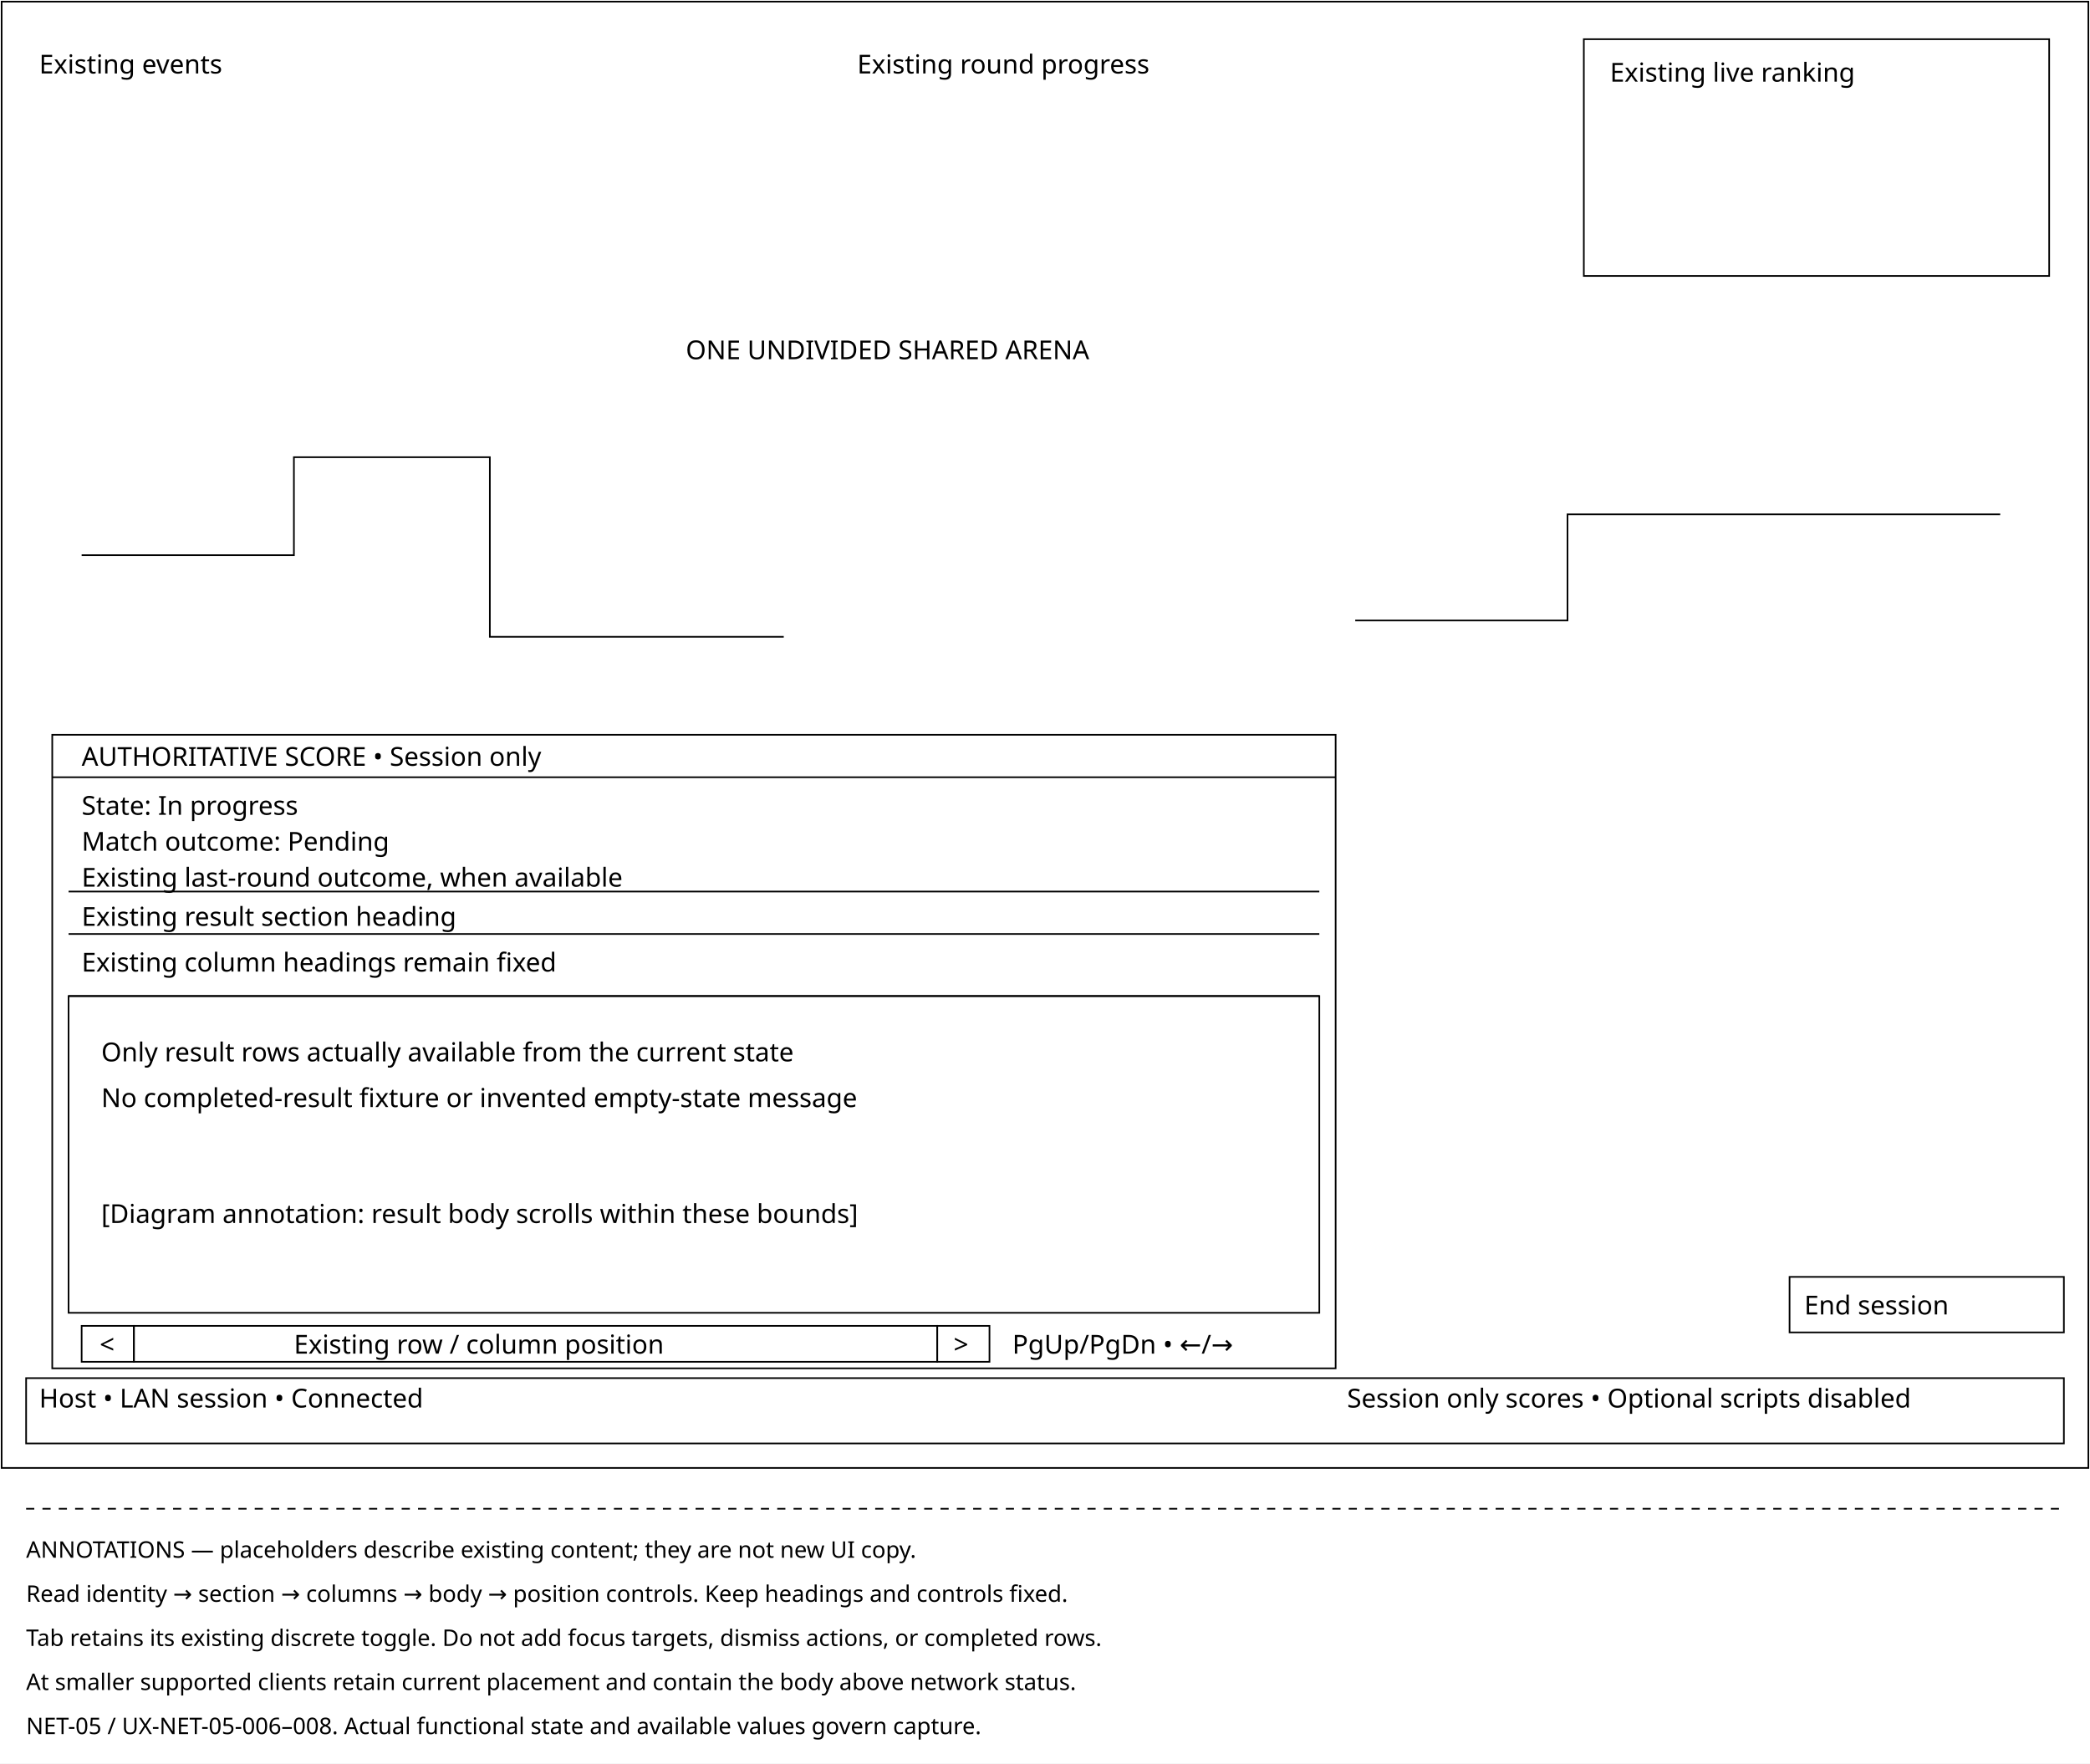
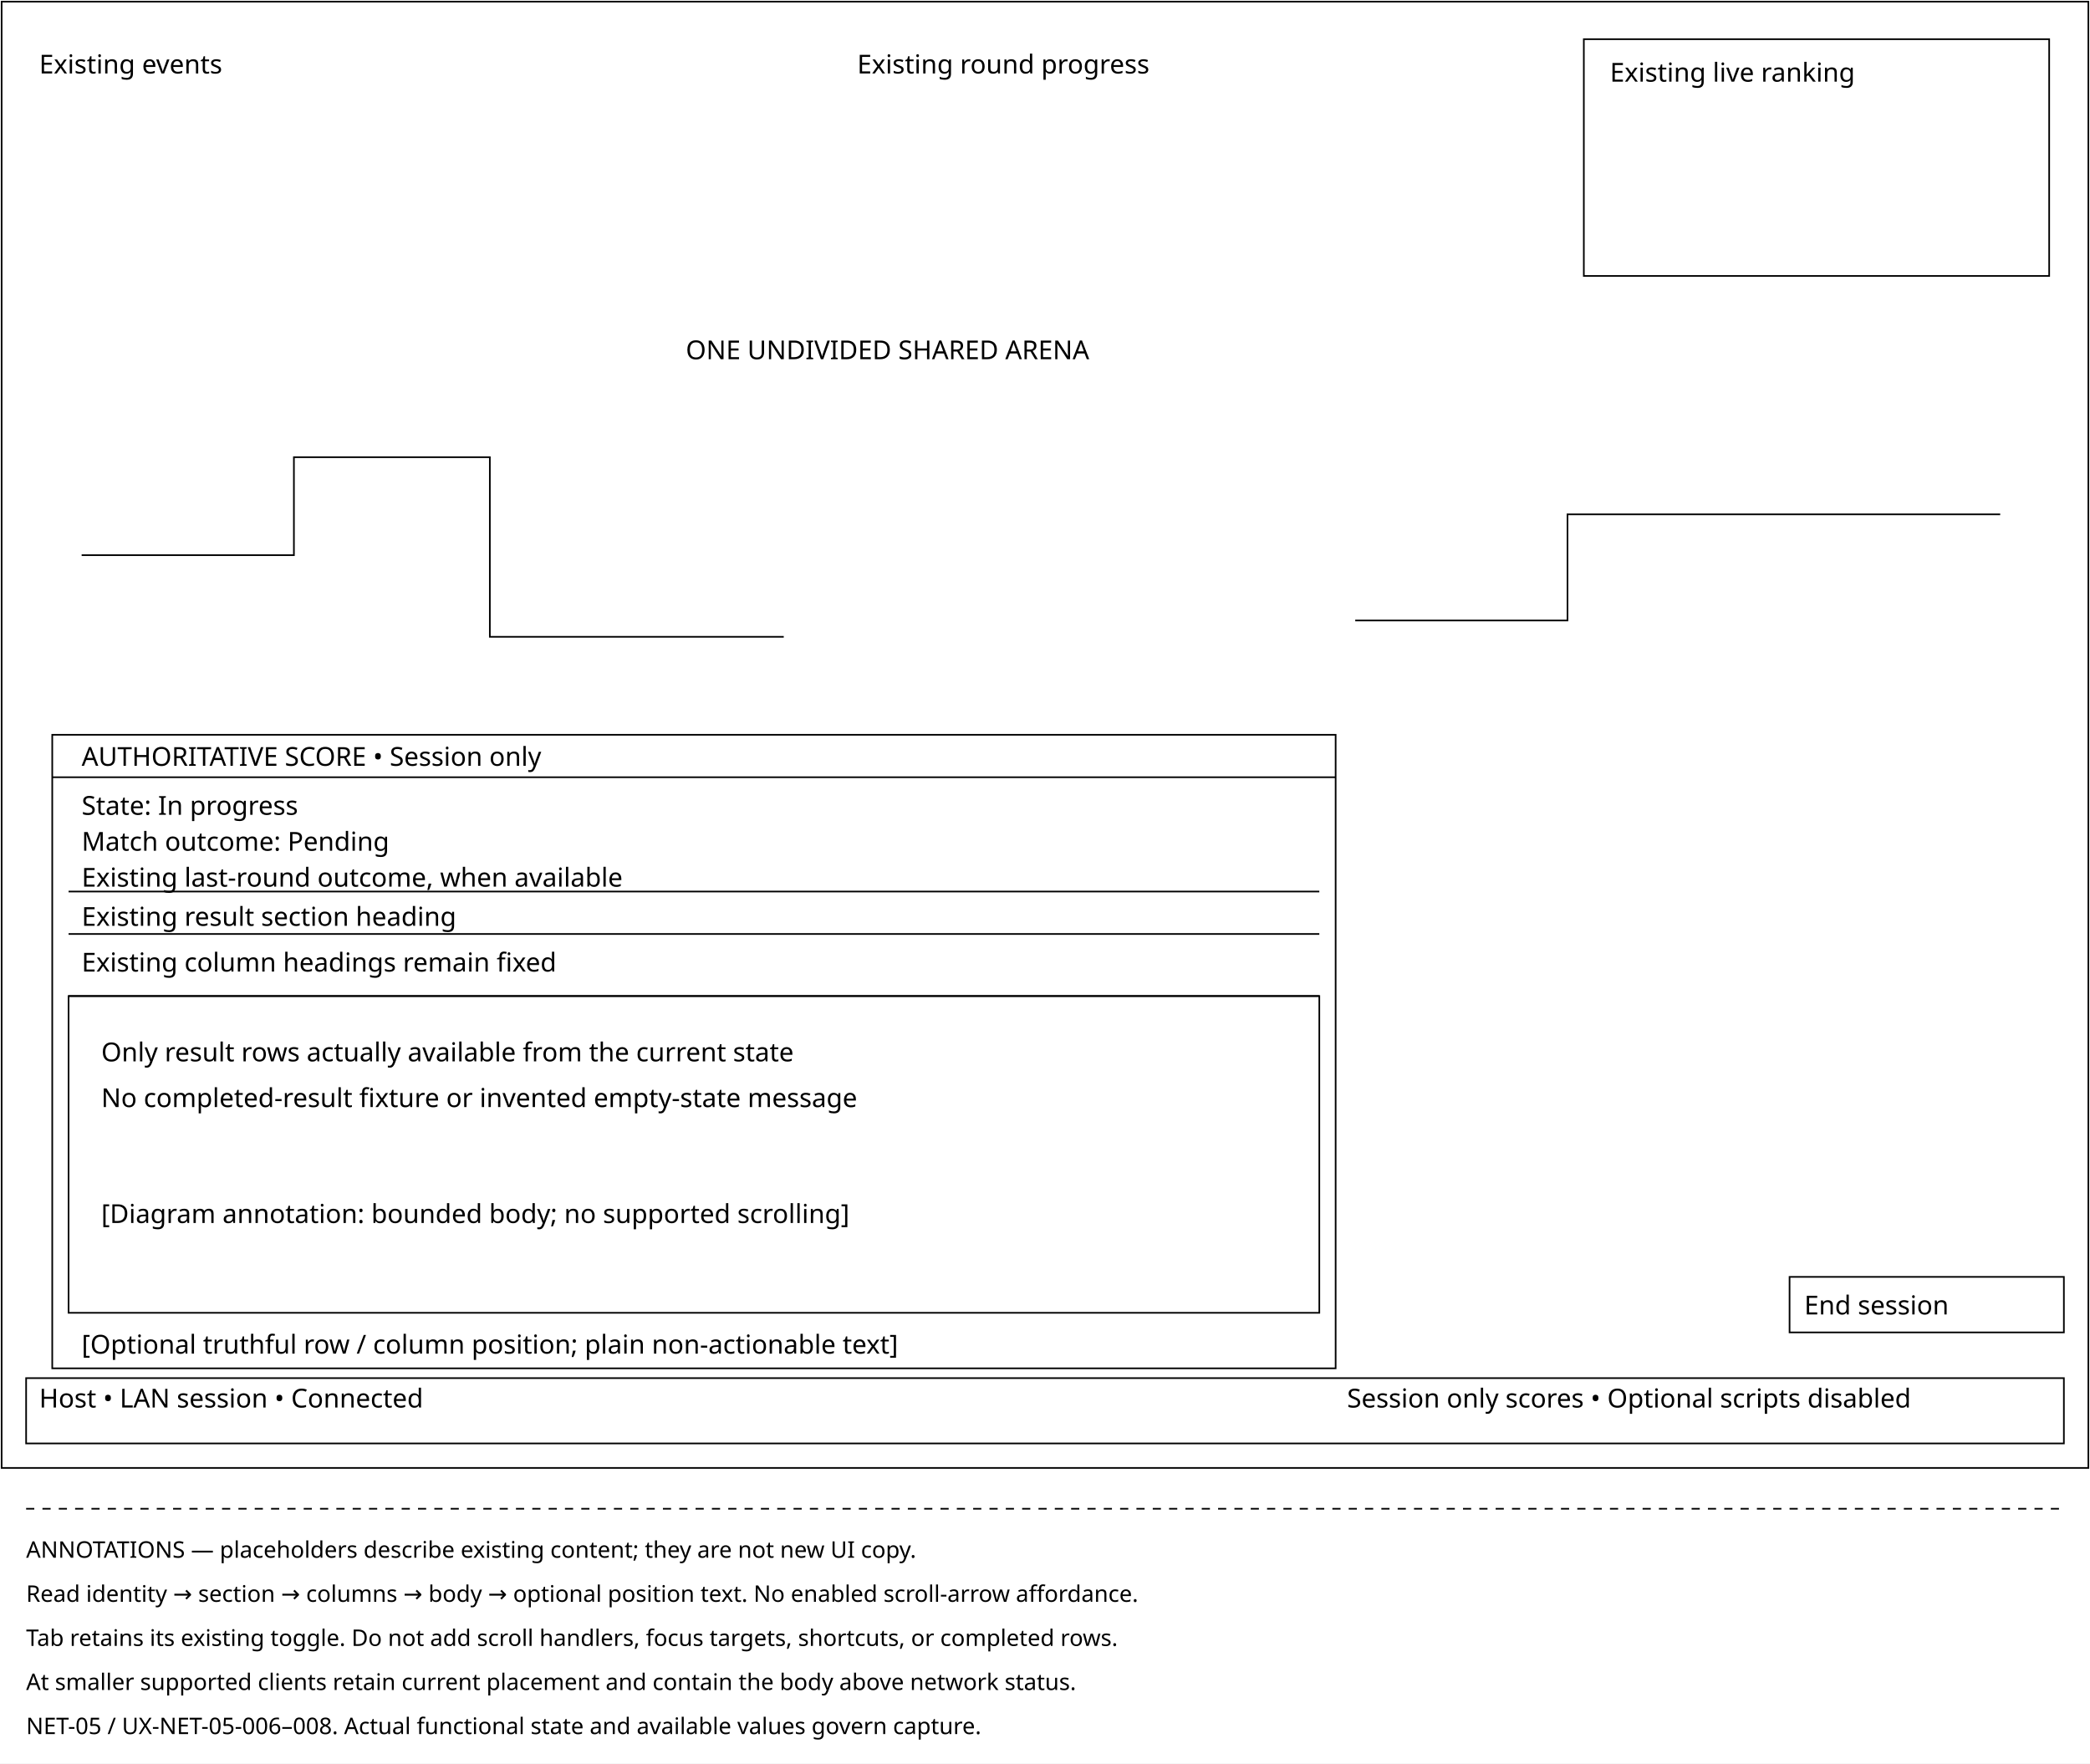
<svg xmlns="http://www.w3.org/2000/svg" width="1280" height="1080" viewBox="0 0 1280 1080">
  <rect width="1280" height="1080" fill="white" />
  <g fill="none" stroke="black">
    <rect x="1" y="1" width="1278" height="898" />
    <rect x="970" y="24" width="285" height="145" />
    <path d="M50 340H180V280H300V390H480 M830 380H960V315H1225" />
    <rect x="32" y="450" width="786" height="388" fill="white" />
    <path d="M32 476H818 M42 546H808 M42 572H808 M42 610H808" />
    <rect x="42" y="610" width="766" height="194" />
-     <rect x="50" y="812" width="32" height="22" />
-     <rect x="82" y="812" width="492" height="22" />
-     <rect x="574" y="812" width="32" height="22" />
    <rect x="1096" y="782" width="168" height="34" />
    <rect x="16" y="844" width="1248" height="40" />
    <path d="M16 924H1264" stroke-dasharray="5 5" />
  </g>
  <g fill="black" font-family="sans-serif" font-size="16">
    <text x="24" y="45">Existing events</text>
    <text x="525" y="45">Existing round progress</text>
    <text x="986" y="50">Existing live ranking</text>
    <text x="420" y="220">ONE UNDIVIDED SHARED ARENA</text>
    <text x="50" y="469">AUTHORITATIVE SCORE • Session only</text>
    <text x="50" y="499">State: In progress</text>
    <text x="50" y="521">Match outcome: Pending</text>
    <text x="50" y="543">Existing last-round outcome, when available</text>
    <text x="50" y="567">Existing result section heading</text>
    <text x="50" y="595">Existing column headings remain fixed</text>
    <text x="62" y="650">Only result rows actually available from the current state</text>
    <text x="62" y="678">No completed-result fixture or invented empty-state message</text>
-     <text x="62" y="749">[Diagram annotation: result body scrolls within these bounds]</text>
-     <text x="61" y="829">&lt;</text>
-     <text x="180" y="829">Existing row / column position</text>
-     <text x="584" y="829">&gt;</text>
-     <text x="620" y="829">PgUp/PgDn • ←/→</text>
+     <text x="62" y="749">[Diagram annotation: bounded body; no supported scrolling]</text>
+     <text x="50" y="829">[Optional truthful row / column position; plain non-actionable text]</text>
    <text x="1105" y="805">End session</text>
    <text x="24" y="862">Host • LAN session • Connected</text>
    <text x="825" y="862">Session only scores • Optional scripts disabled</text>
  </g>
  <g fill="black" font-family="sans-serif" font-size="14">
    <text x="16" y="954">ANNOTATIONS — placeholders describe existing content; they are not new UI copy.</text>
-     <text x="16" y="981">Read identity → section → columns → body → position controls. Keep headings and controls fixed.</text>
-     <text x="16" y="1008">Tab retains its existing discrete toggle. Do not add focus targets, dismiss actions, or completed rows.</text>
+     <text x="16" y="981">Read identity → section → columns → body → optional position text. No enabled scroll-arrow affordance.</text>
+     <text x="16" y="1008">Tab retains its existing toggle. Do not add scroll handlers, focus targets, shortcuts, or completed rows.</text>
    <text x="16" y="1035">At smaller supported clients retain current placement and contain the body above network status.</text>
    <text x="16" y="1062">NET-05 / UX-NET-05-006–008. Actual functional state and available values govern capture.</text>
  </g>
</svg>
